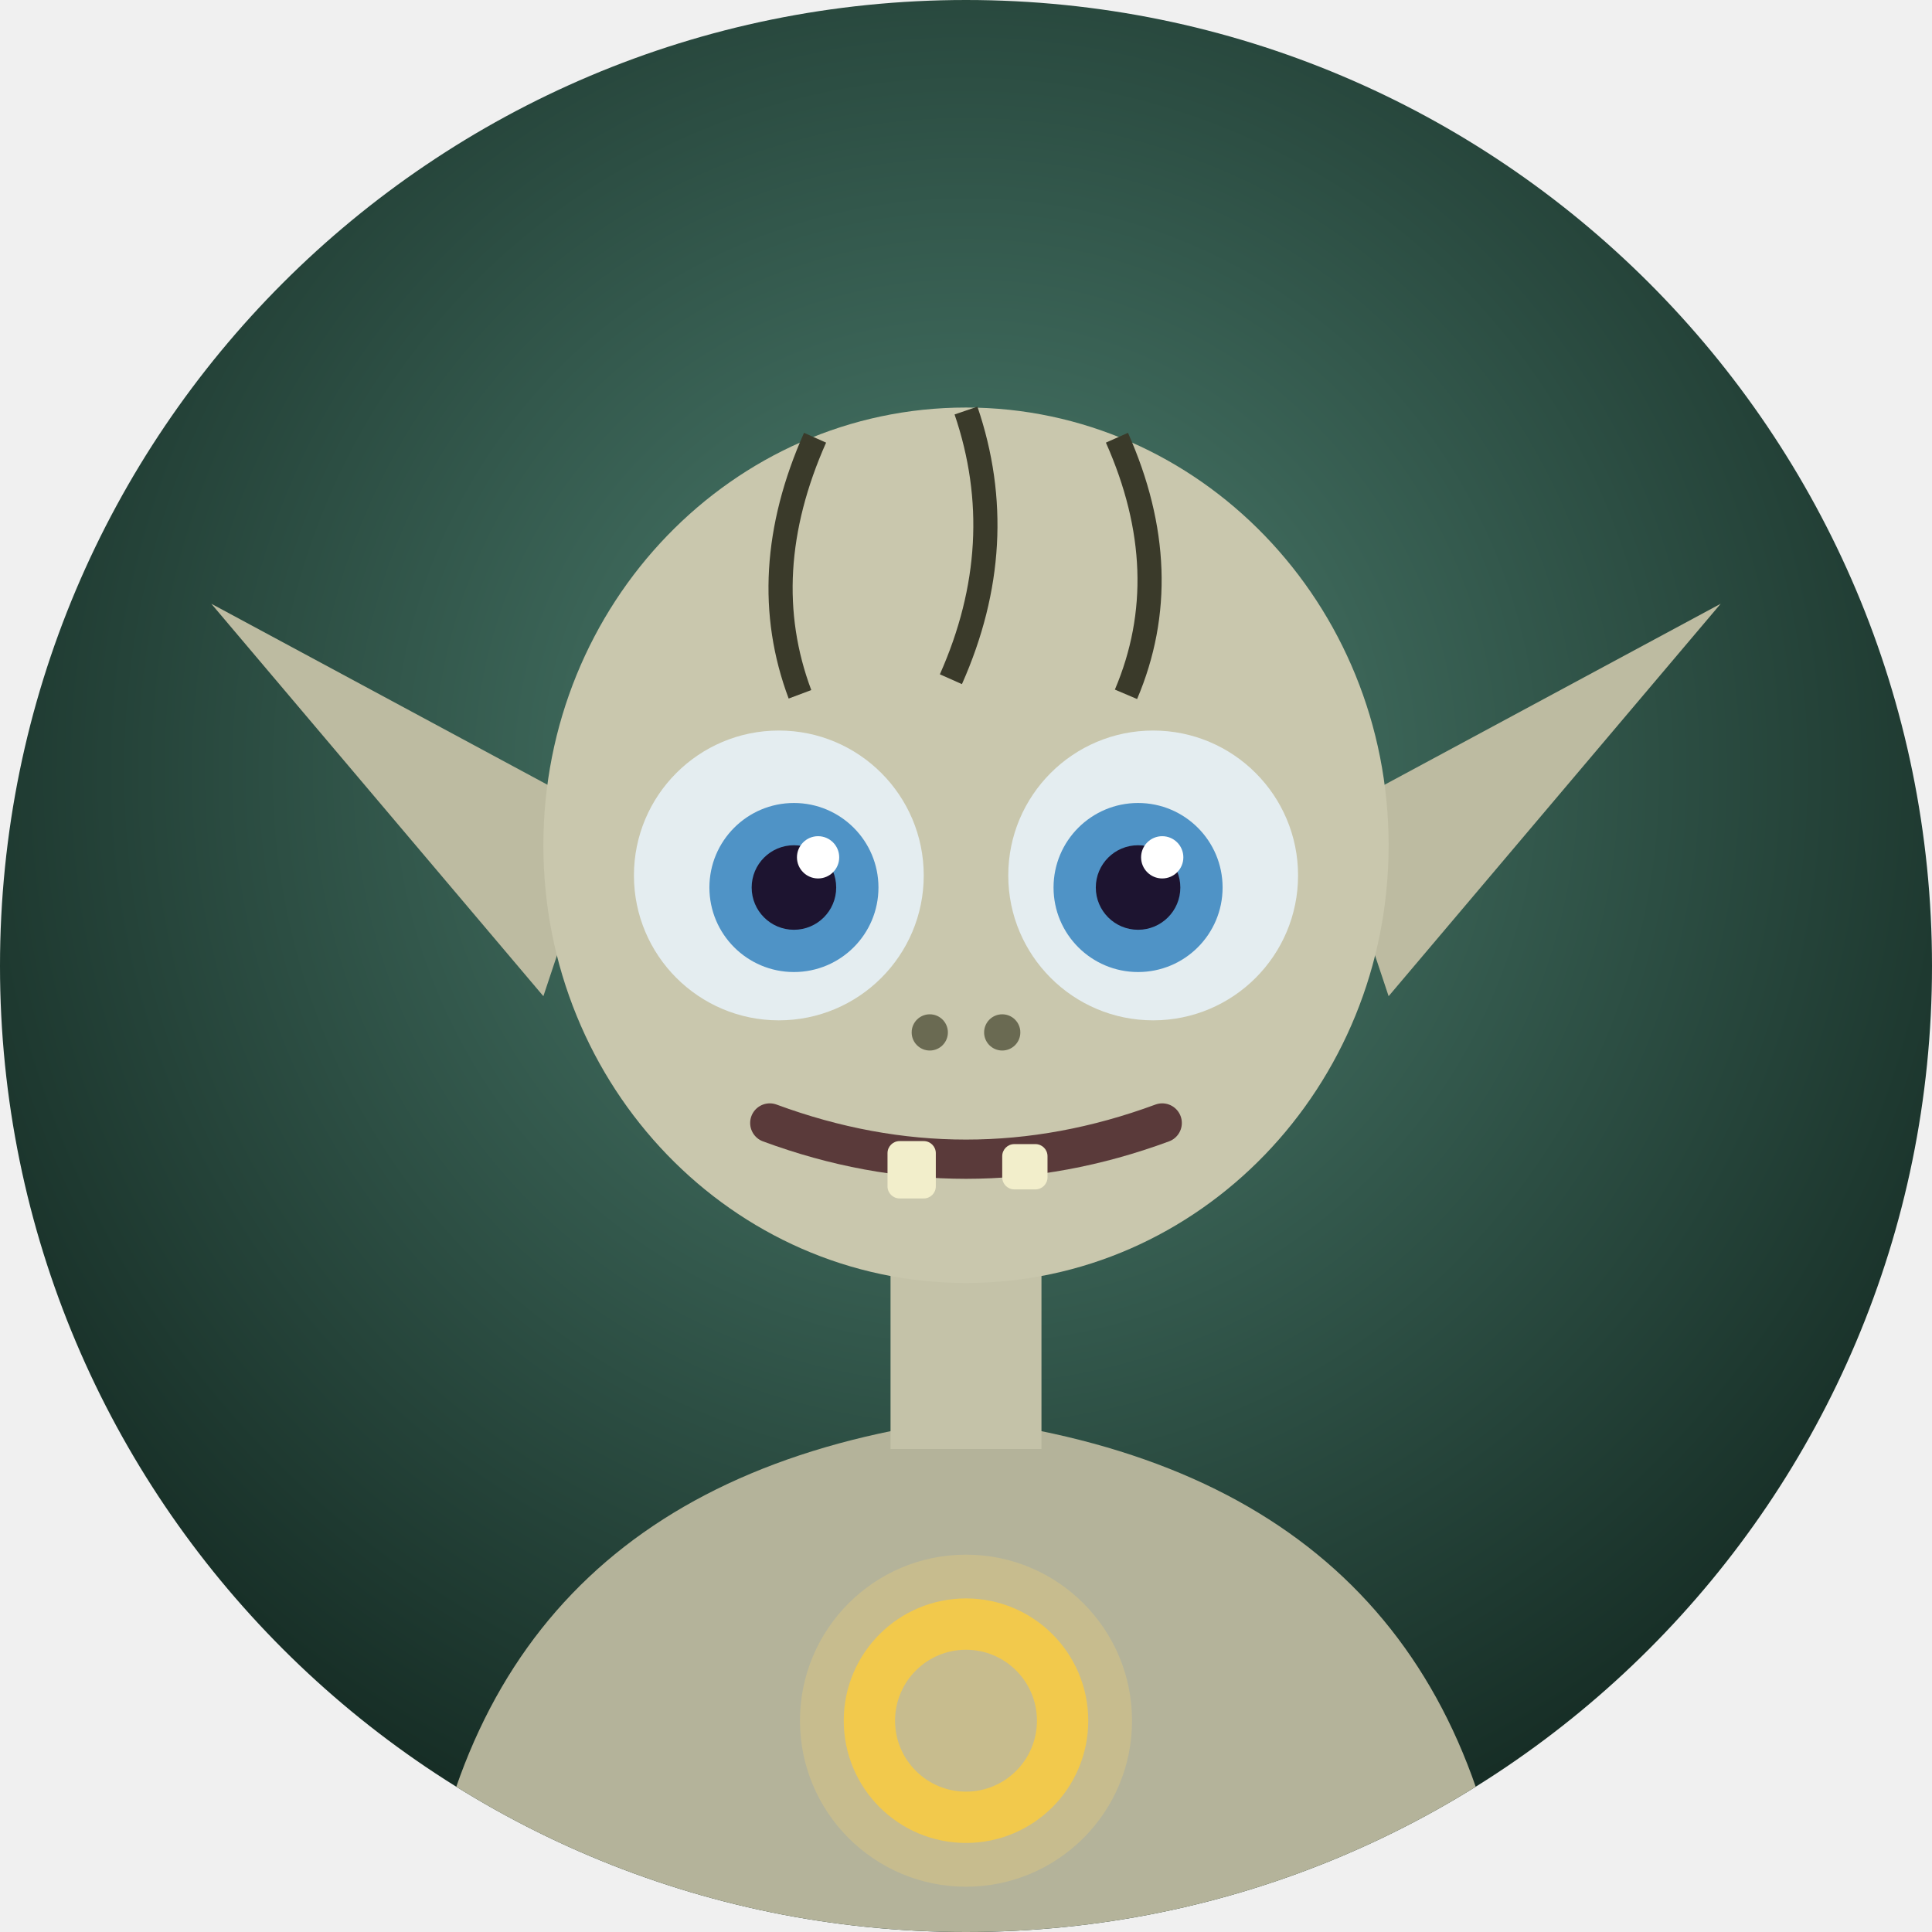
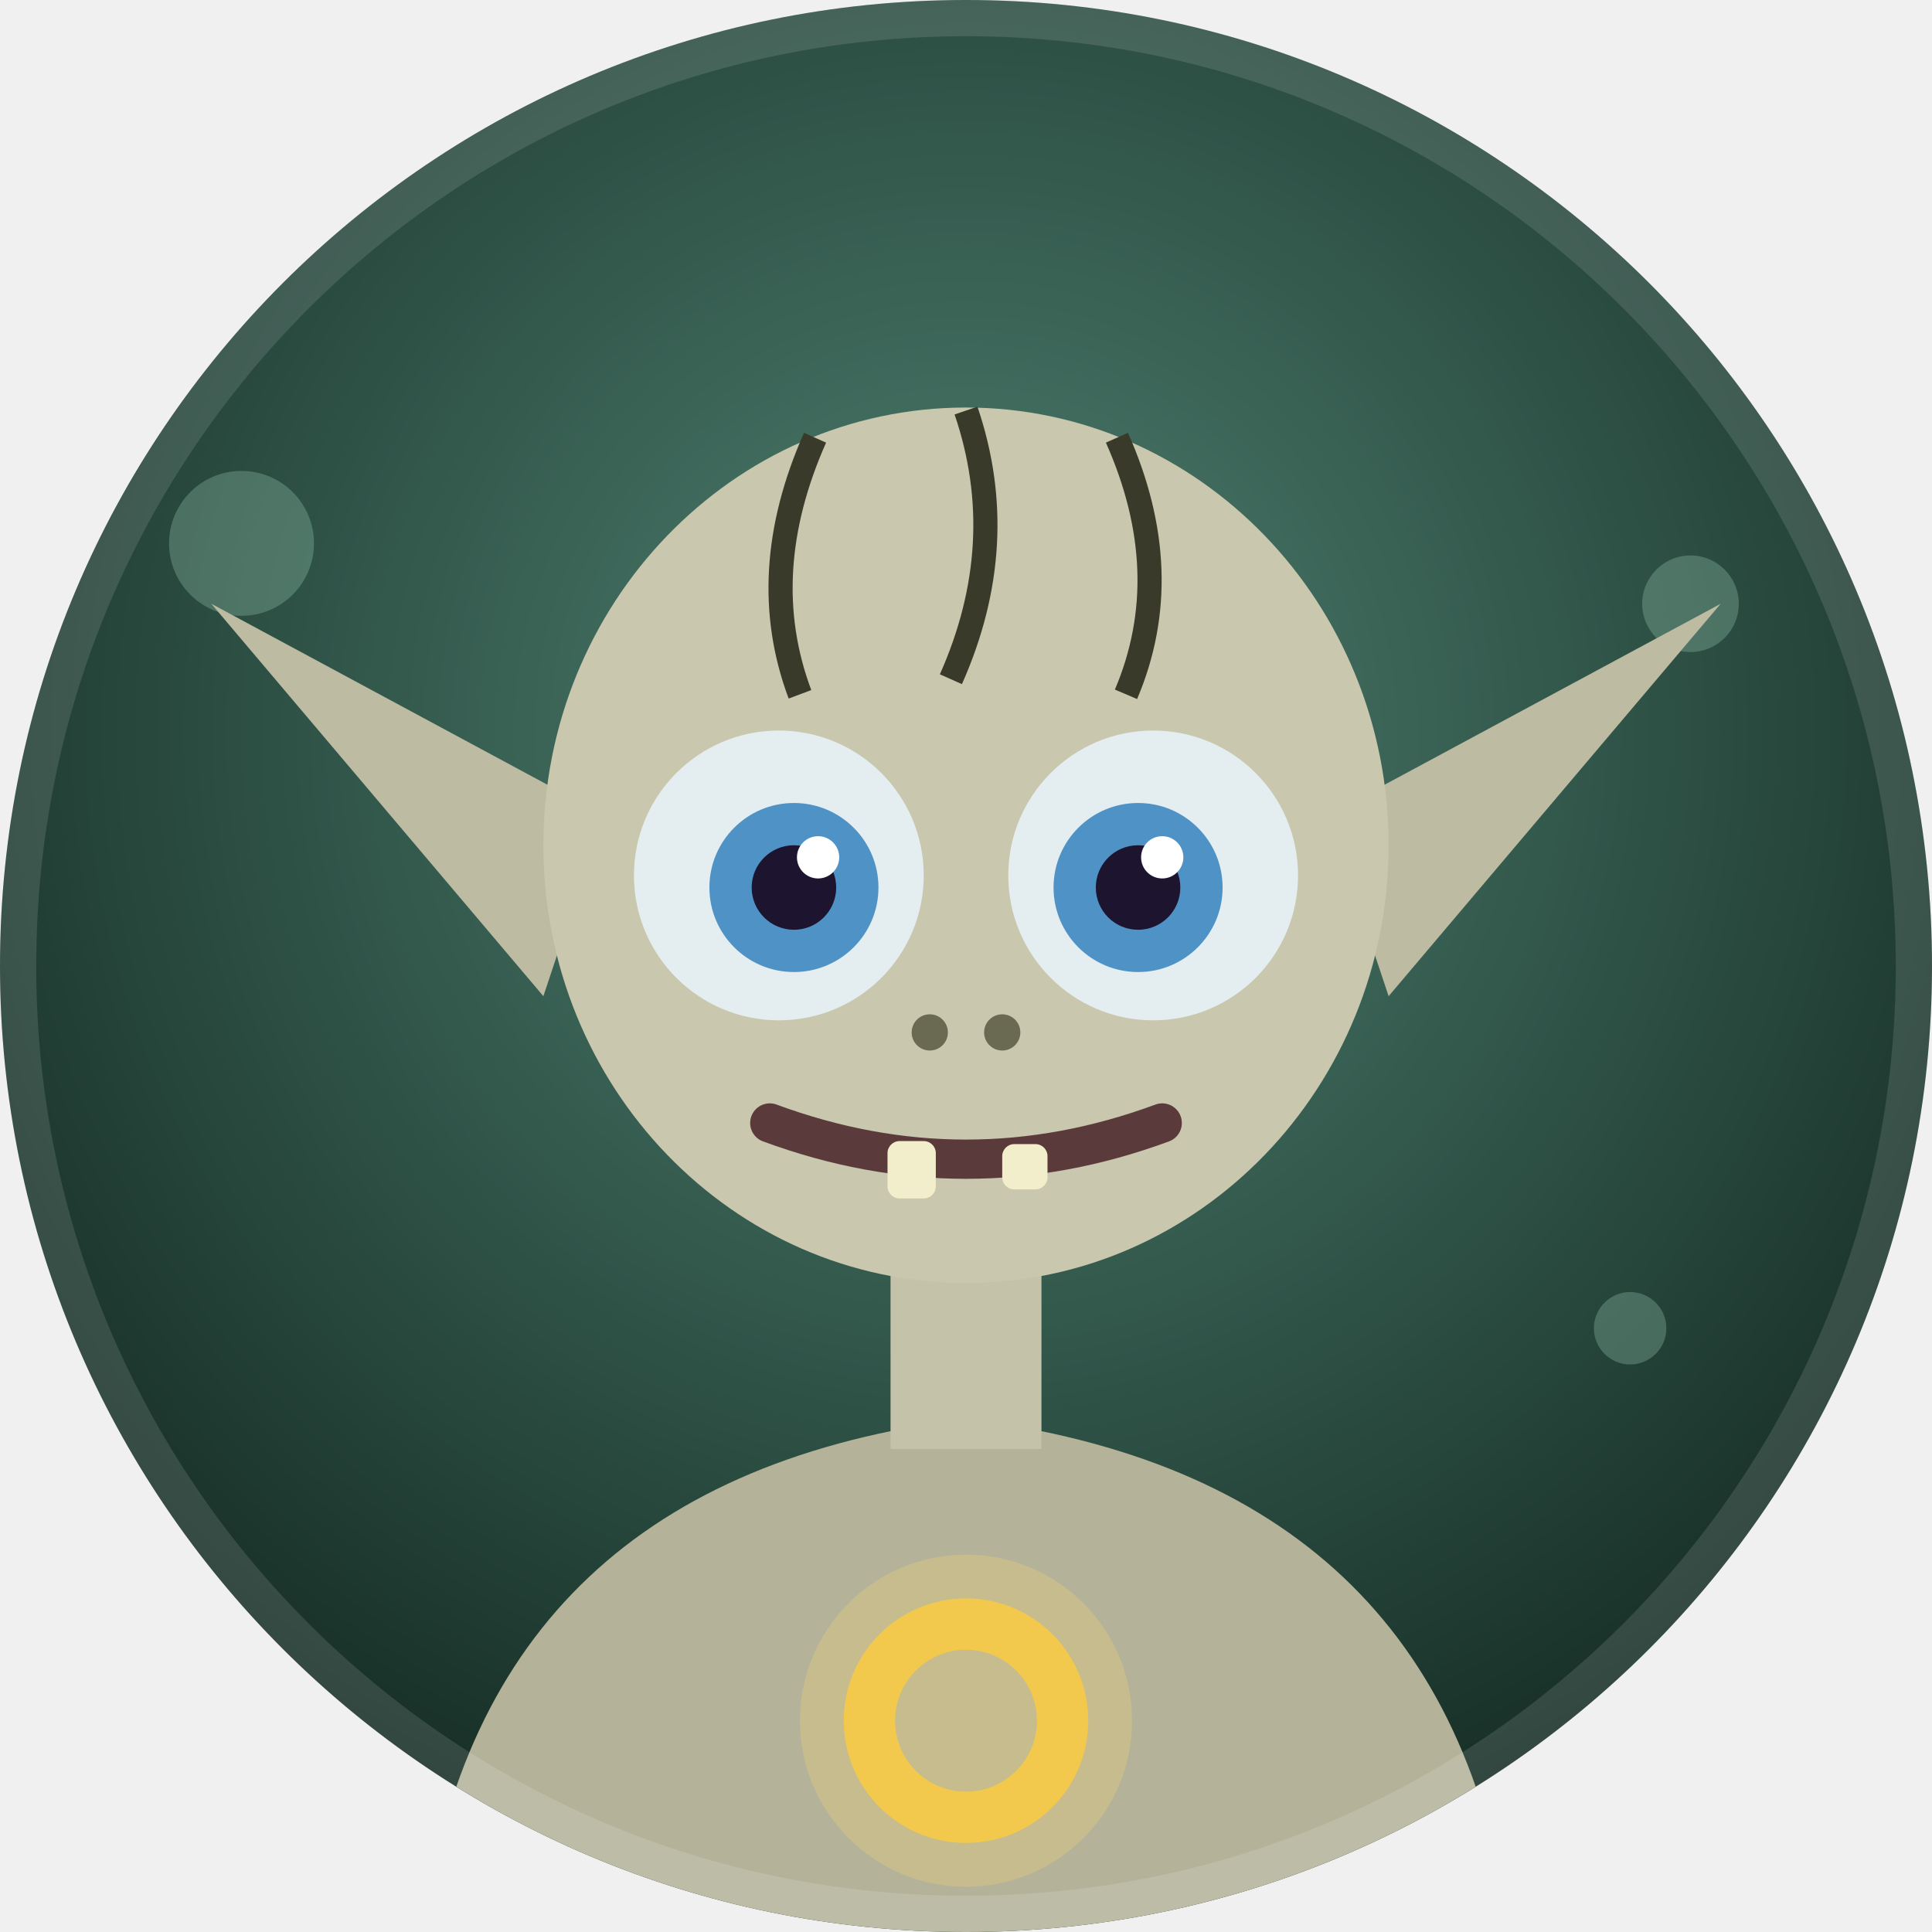
<svg xmlns="http://www.w3.org/2000/svg" viewBox="0 0 64 64">
  <defs>
-     <clipPath id="c">
+     <clipPath id="cavecreature-c">
      <circle cx="32" cy="32" r="32" />
    </clipPath>
-     <radialGradient id="bg" cx="50%" cy="40%" r="65%">
+     <radialGradient id="cavecreature-bg" cx="50%" cy="38%" r="68%">
      <stop offset="0" stop-color="#4f8272" />
      <stop offset="1" stop-color="#10241d" />
    </radialGradient>
+     <radialGradient id="cavecreature-sk" cx="40%" cy="35%" r="70%">
+       <stop offset="0" stop-color="#fff" stop-opacity=".28" />
+       <stop offset="1" stop-color="#fff" stop-opacity="0" />
+     </radialGradient>
  </defs>
-   <g clip-path="url(#c)">
-     <rect width="64" height="64" fill="url(#bg)" />
+   <g clip-path="url(#cavecreature-c)">
+     <rect width="64" height="64" fill="url(#cavecreature-bg)" />
+     <g fill="#9fd0b8" opacity=".3">
+       <circle cx="8" cy="18" r="2.4" />
+       <circle cx="56" cy="20" r="1.6" />
+       <circle cx="54" cy="44" r="1.2" />
+     </g>
    <path d="M14 64 Q16 49 32 47 Q48 49 50 64Z" fill="#b4b39a" />
    <rect x="29.5" y="40" width="5" height="8" fill="#c4c2a8" />
    <path d="M20 27 L7 20 L18 33Z M44 27 L57 20 L46 33Z" fill="#bdbba1" />
    <ellipse cx="32" cy="28" rx="14" ry="14.5" fill="#c9c7ad" />
    <path d="M27 14.5 Q25 19 26.5 23 M32 13.6 Q33.5 18 31.5 22.5 M37 14.5 Q39 19 37.3 23" stroke="#3a3a2a" stroke-width=".8" fill="none" />
    <circle cx="25.8" cy="29" r="4.8" fill="#e4edf0" />
    <circle cx="38.2" cy="29" r="4.8" fill="#e4edf0" />
    <circle cx="26.3" cy="29.4" r="2.8" fill="#4f93c6" />
    <circle cx="37.7" cy="29.4" r="2.8" fill="#4f93c6" />
    <circle cx="26.3" cy="29.4" r="1.4" fill="#1d1430" />
    <circle cx="37.7" cy="29.4" r="1.4" fill="#1d1430" />
    <circle cx="27.1" cy="28.4" r=".7" fill="#fff" />
    <circle cx="38.5" cy="28.4" r=".7" fill="#fff" />
    <circle cx="30.8" cy="34.2" r=".6" fill="#6a6a52" />
    <circle cx="33.2" cy="34.2" r=".6" fill="#6a6a52" />
    <path d="M25.5 37.2 Q32 39.6 38.5 37.2" stroke="#5a3a3a" stroke-width="1.3" fill="none" stroke-linecap="round" />
    <rect x="29.4" y="37.8" width="1.6" height="1.9" rx=".4" fill="#f2eecb" />
    <rect x="33.2" y="37.9" width="1.5" height="1.5" rx=".4" fill="#f2eecb" />
    <circle cx="32" cy="57" r="5.5" fill="#ffd86a" opacity=".25" />
    <circle cx="32" cy="57" r="3.2" fill="none" stroke="#f2c94c" stroke-width="1.7" />
+     <circle cx="32" cy="32" r="31.4" fill="none" stroke="#fff" stroke-opacity=".12" stroke-width="1.2" />
  </g>
</svg>
